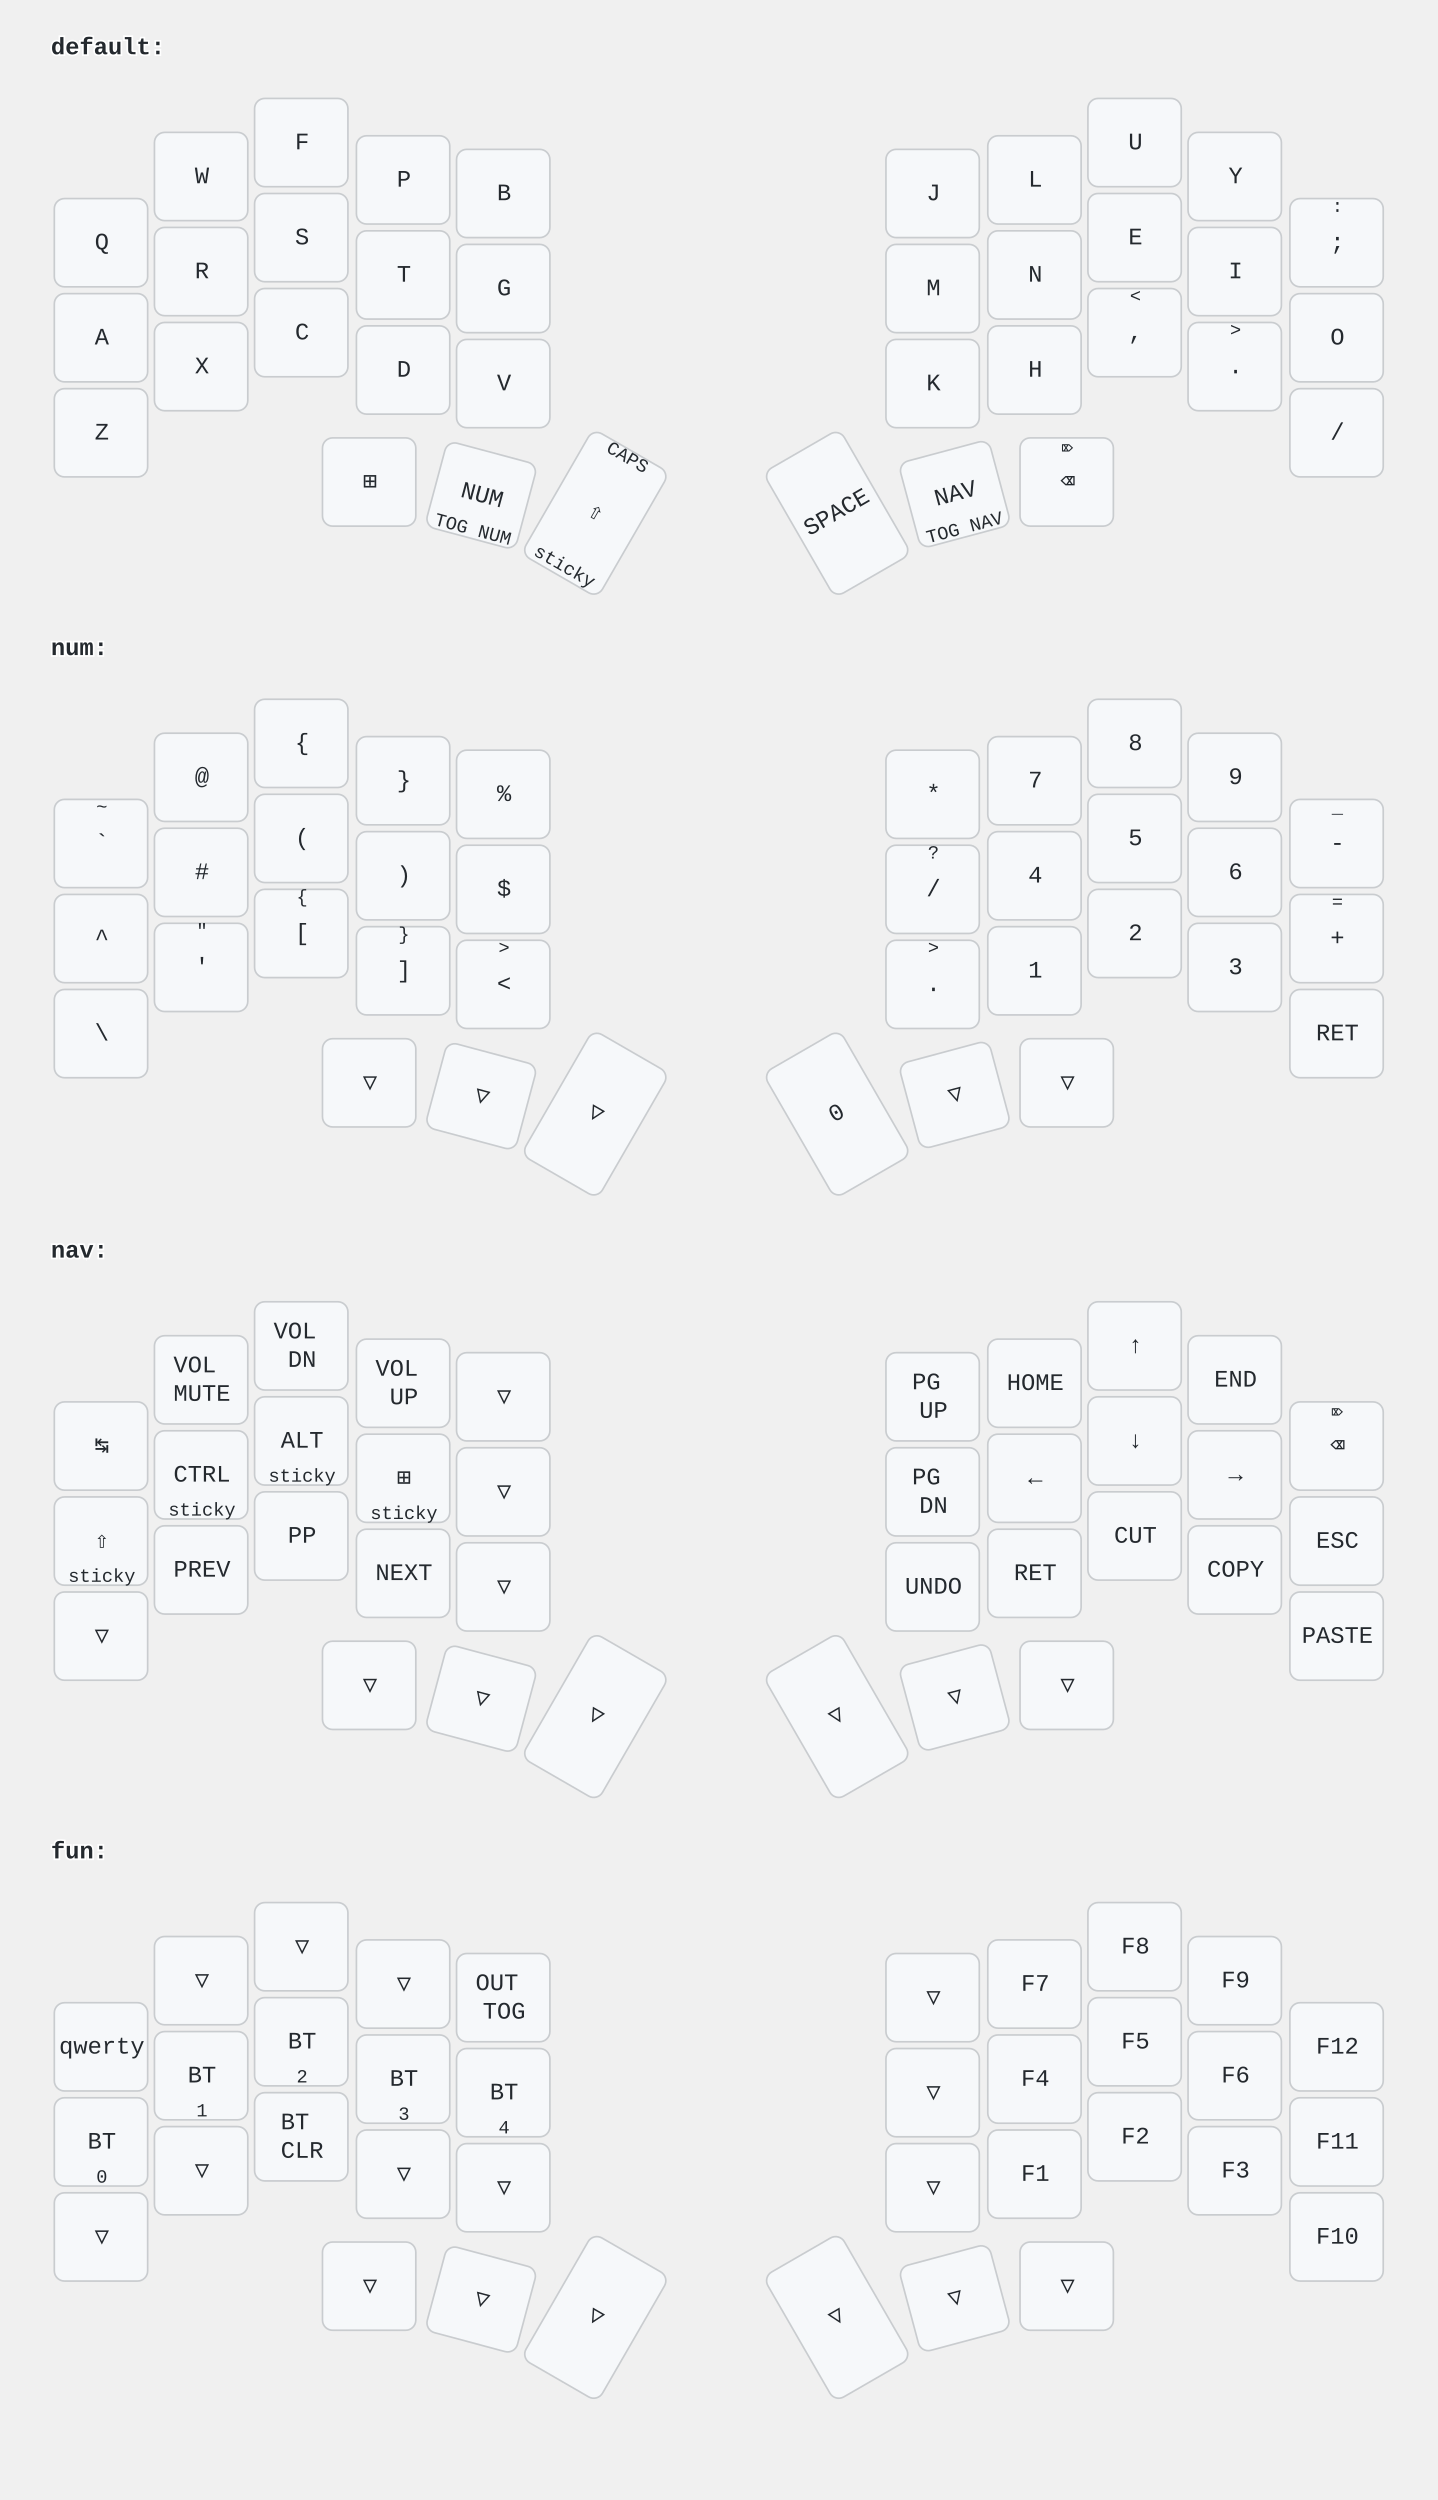
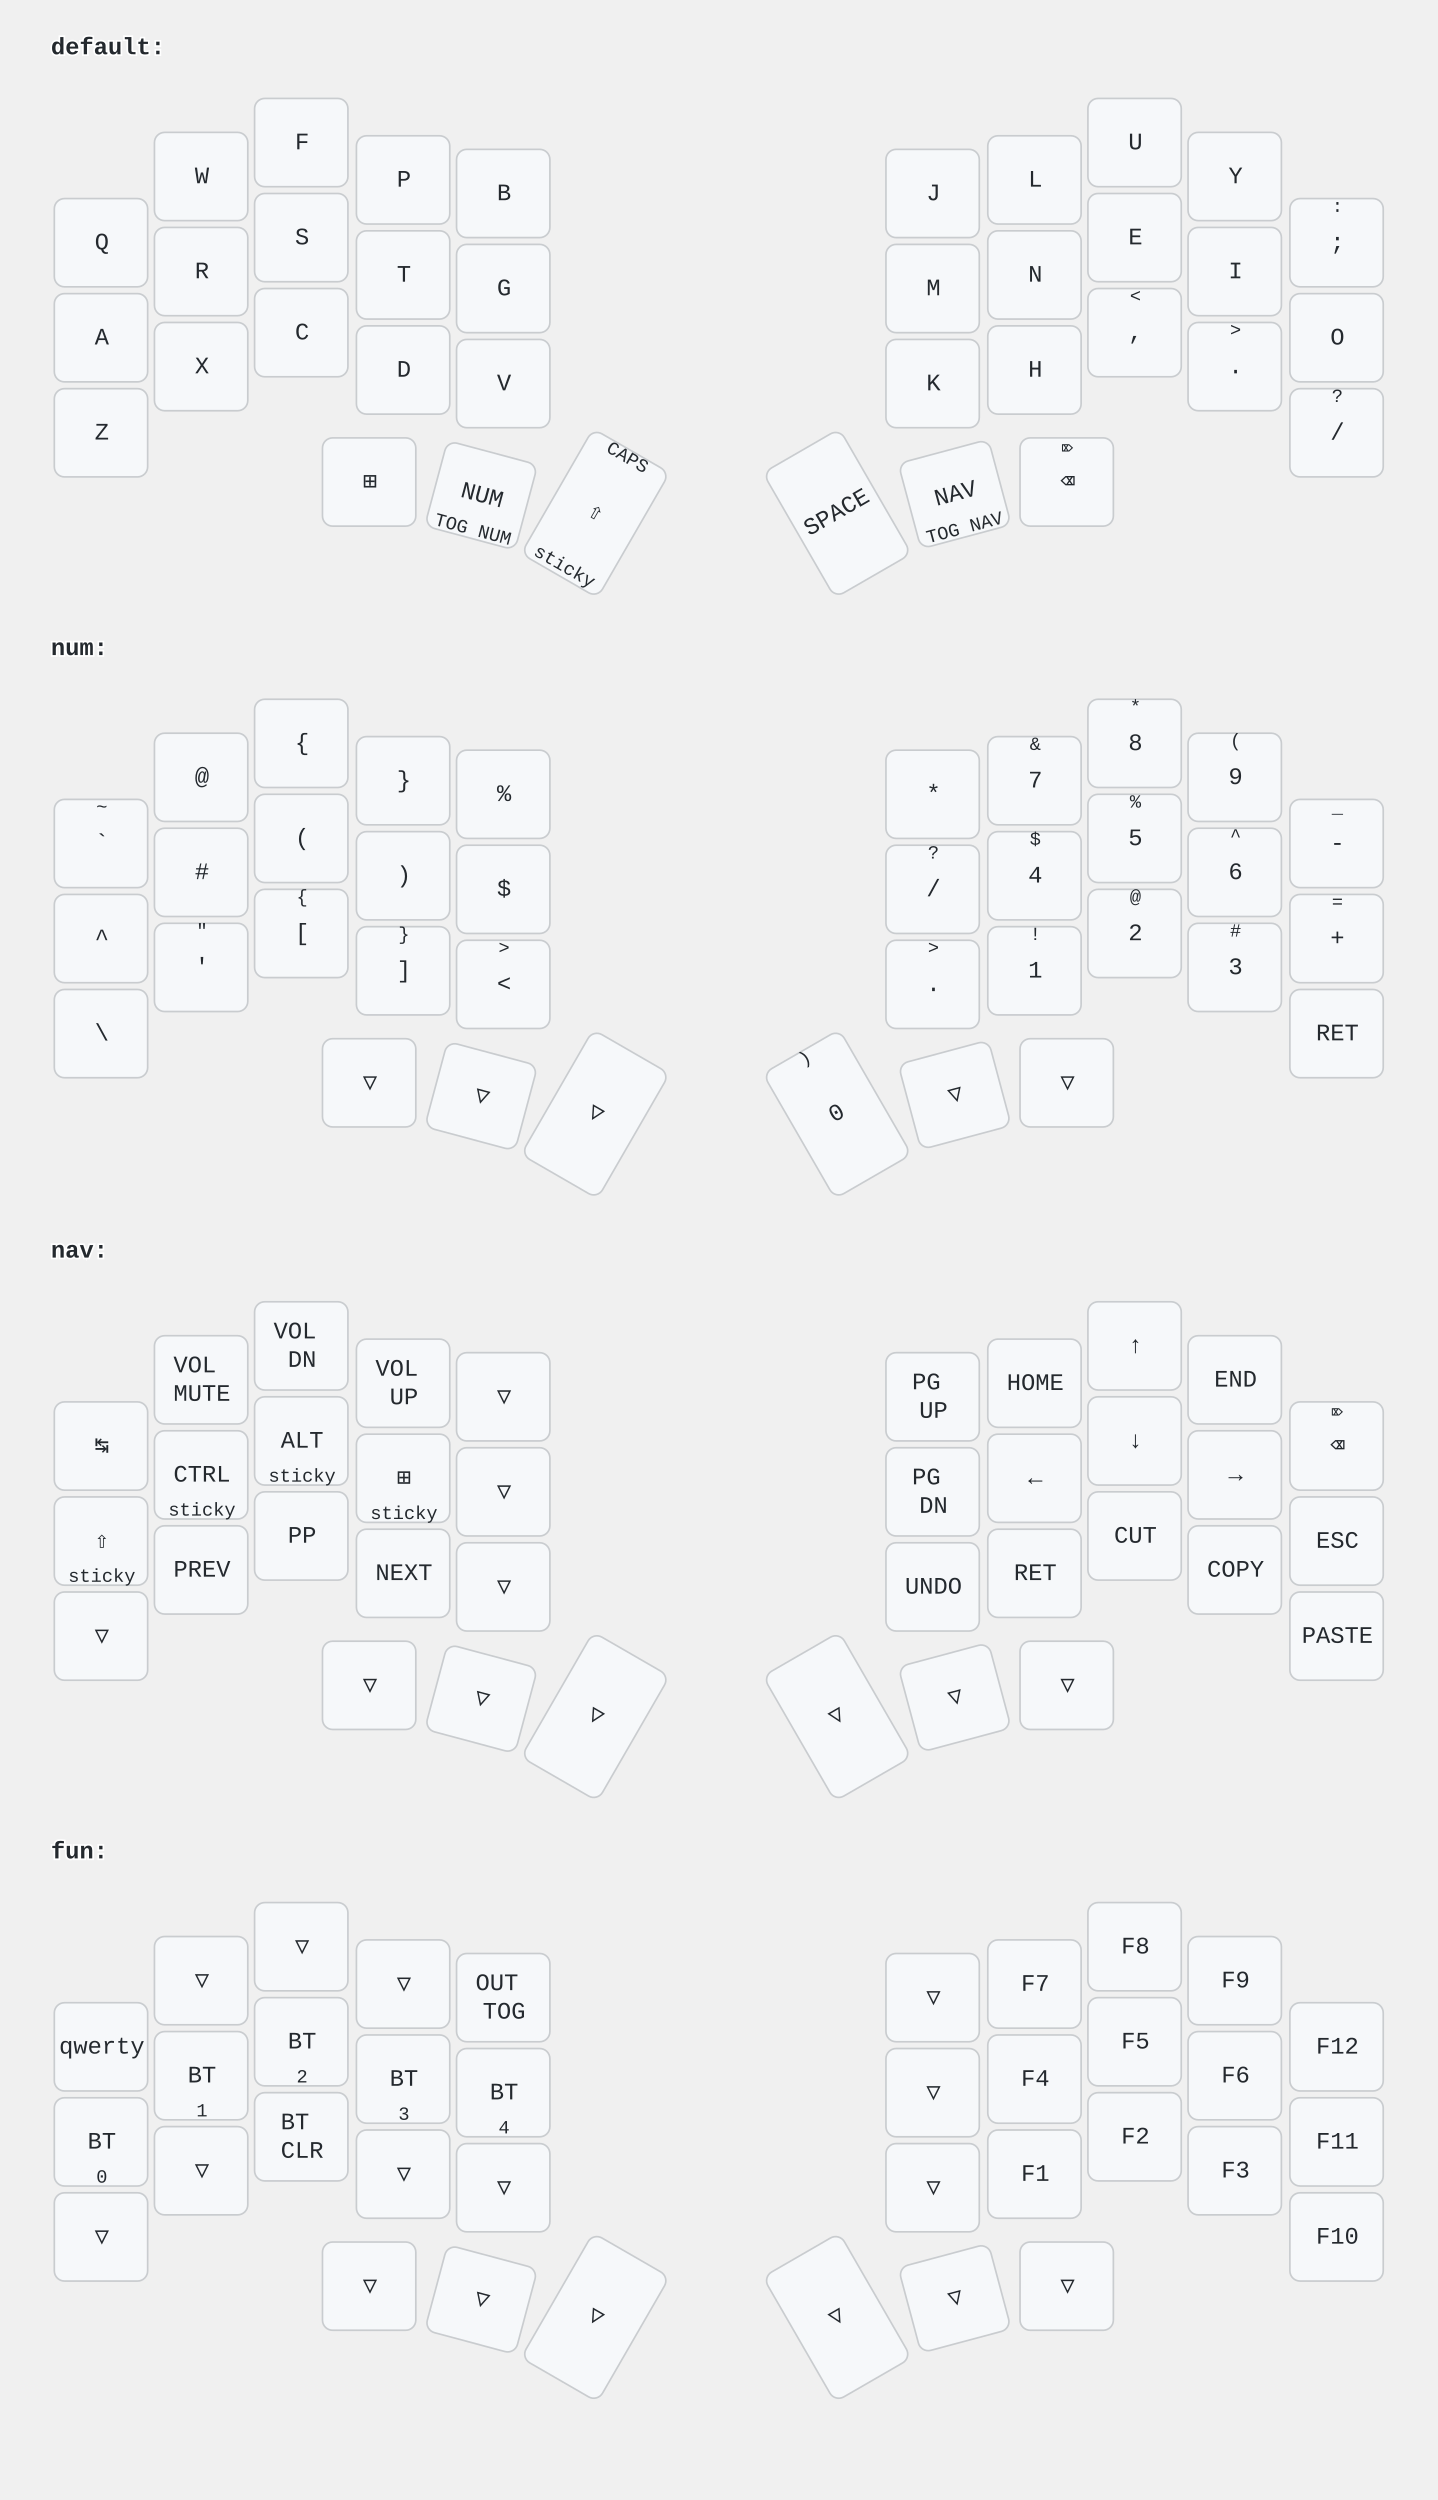
<svg xmlns="http://www.w3.org/2000/svg" width="847" height="1473" viewBox="0 0 847 1473" class="keymap">
  <style>/* font and background color specifications */
svg {
    font-family: SFMono-Regular,Consolas,Liberation Mono,Menlo,monospace;
    font-size: 14px;
    font-kerning: normal;
    text-rendering: optimizeLegibility;
    fill: #24292e;
}

/* default key styling */
rect {
    fill: #f6f8fa;
    stroke: #c9cccf;
    stroke-width: 1;
}

/* color accent for combo boxes */
rect.combo {
    fill: #cdf;
}

/* color accent for held keys */
rect.held, rect.combo.held {
    fill: #fdd;
}

/* color accent for ghost (optional) keys */
rect.ghost, rect.combo.ghost {
    fill: #ddd;
}

text {
    text-anchor: middle;
    dominant-baseline: middle;
}

/* styling for layer labels */
text.label {
    font-weight: bold;
    text-anchor: start;
    stroke: white;
    stroke-width: 2;
    paint-order: stroke;
}

/* styling for combo tap, and key hold/shifted label text */
text.combo, text.hold, text.shifted {
    font-size: 11px;
}

text.hold {
    text-anchor: middle;
    dominant-baseline: auto;
}

text.shifted {
    text-anchor: middle;
    dominant-baseline: hanging;
}

/* styling for hold/shifted label text in combo box */
text.combo.hold, text.combo.shifted {
    font-size: 8px;
}

/* styling for combo dendrons */
path {
    stroke-width: 1;
    stroke: gray;
    fill: none;
}
</style>
  <g transform="translate(30, 0)" class="layer-default">
    <text x="0" y="28" class="label">default:</text>
    <g transform="translate(0, 56)">
      <g transform="translate(30, 87)" class="key keypos-0">
        <rect rx="6" ry="6" x="-28" y="-26" width="55" height="52" class="key" />
        <text x="0" y="0" class="key tap">Q</text>
      </g>
      <g transform="translate(89, 48)" class="key keypos-1">
        <rect rx="6" ry="6" x="-28" y="-26" width="55" height="52" class="key" />
        <text x="0" y="0" class="key tap">W</text>
      </g>
      <g transform="translate(148, 28)" class="key keypos-2">
        <rect rx="6" ry="6" x="-28" y="-26" width="55" height="52" class="key" />
        <text x="0" y="0" class="key tap">F</text>
      </g>
      <g transform="translate(208, 50)" class="key keypos-3">
        <rect rx="6" ry="6" x="-28" y="-26" width="55" height="52" class="key" />
        <text x="0" y="0" class="key tap">P</text>
      </g>
      <g transform="translate(267, 58)" class="key keypos-4">
        <rect rx="6" ry="6" x="-28" y="-26" width="55" height="52" class="key" />
        <text x="0" y="0" class="key tap">B</text>
      </g>
      <g transform="translate(520, 58)" class="key keypos-5">
        <rect rx="6" ry="6" x="-28" y="-26" width="55" height="52" class="key" />
        <text x="0" y="0" class="key tap">J</text>
      </g>
      <g transform="translate(580, 50)" class="key keypos-6">
        <rect rx="6" ry="6" x="-28" y="-26" width="55" height="52" class="key" />
        <text x="0" y="0" class="key tap">L</text>
      </g>
      <g transform="translate(639, 28)" class="key keypos-7">
        <rect rx="6" ry="6" x="-28" y="-26" width="55" height="52" class="key" />
        <text x="0" y="0" class="key tap">U</text>
      </g>
      <g transform="translate(698, 48)" class="key keypos-8">
        <rect rx="6" ry="6" x="-28" y="-26" width="55" height="52" class="key" />
        <text x="0" y="0" class="key tap">Y</text>
      </g>
      <g transform="translate(758, 87)" class="key keypos-9">
        <rect rx="6" ry="6" x="-28" y="-26" width="55" height="52" class="key" />
        <text x="0" y="0" class="key tap">;</text>
        <text x="0" y="-24" class="key shifted">:</text>
      </g>
      <g transform="translate(30, 143)" class="key keypos-10">
        <rect rx="6" ry="6" x="-28" y="-26" width="55" height="52" class="key" />
        <text x="0" y="0" class="key tap">A</text>
      </g>
      <g transform="translate(89, 104)" class="key keypos-11">
        <rect rx="6" ry="6" x="-28" y="-26" width="55" height="52" class="key" />
        <text x="0" y="0" class="key tap">R</text>
      </g>
      <g transform="translate(148, 84)" class="key keypos-12">
        <rect rx="6" ry="6" x="-28" y="-26" width="55" height="52" class="key" />
        <text x="0" y="0" class="key tap">S</text>
      </g>
      <g transform="translate(208, 106)" class="key keypos-13">
        <rect rx="6" ry="6" x="-28" y="-26" width="55" height="52" class="key" />
        <text x="0" y="0" class="key tap">T</text>
      </g>
      <g transform="translate(267, 114)" class="key keypos-14">
        <rect rx="6" ry="6" x="-28" y="-26" width="55" height="52" class="key" />
        <text x="0" y="0" class="key tap">G</text>
      </g>
      <g transform="translate(520, 114)" class="key keypos-15">
        <rect rx="6" ry="6" x="-28" y="-26" width="55" height="52" class="key" />
        <text x="0" y="0" class="key tap">M</text>
      </g>
      <g transform="translate(580, 106)" class="key keypos-16">
        <rect rx="6" ry="6" x="-28" y="-26" width="55" height="52" class="key" />
        <text x="0" y="0" class="key tap">N</text>
      </g>
      <g transform="translate(639, 84)" class="key keypos-17">
        <rect rx="6" ry="6" x="-28" y="-26" width="55" height="52" class="key" />
        <text x="0" y="0" class="key tap">E</text>
      </g>
      <g transform="translate(698, 104)" class="key keypos-18">
        <rect rx="6" ry="6" x="-28" y="-26" width="55" height="52" class="key" />
        <text x="0" y="0" class="key tap">I</text>
      </g>
      <g transform="translate(758, 143)" class="key keypos-19">
        <rect rx="6" ry="6" x="-28" y="-26" width="55" height="52" class="key" />
        <text x="0" y="0" class="key tap">O</text>
      </g>
      <g transform="translate(30, 199)" class="key keypos-20">
        <rect rx="6" ry="6" x="-28" y="-26" width="55" height="52" class="key" />
        <text x="0" y="0" class="key tap">Z</text>
      </g>
      <g transform="translate(89, 160)" class="key keypos-21">
        <rect rx="6" ry="6" x="-28" y="-26" width="55" height="52" class="key" />
        <text x="0" y="0" class="key tap">X</text>
      </g>
      <g transform="translate(148, 140)" class="key keypos-22">
        <rect rx="6" ry="6" x="-28" y="-26" width="55" height="52" class="key" />
        <text x="0" y="0" class="key tap">C</text>
      </g>
      <g transform="translate(208, 162)" class="key keypos-23">
        <rect rx="6" ry="6" x="-28" y="-26" width="55" height="52" class="key" />
        <text x="0" y="0" class="key tap">D</text>
      </g>
      <g transform="translate(267, 170)" class="key keypos-24">
        <rect rx="6" ry="6" x="-28" y="-26" width="55" height="52" class="key" />
        <text x="0" y="0" class="key tap">V</text>
      </g>
      <g transform="translate(520, 170)" class="key keypos-25">
        <rect rx="6" ry="6" x="-28" y="-26" width="55" height="52" class="key" />
        <text x="0" y="0" class="key tap">K</text>
      </g>
      <g transform="translate(580, 162)" class="key keypos-26">
        <rect rx="6" ry="6" x="-28" y="-26" width="55" height="52" class="key" />
        <text x="0" y="0" class="key tap">H</text>
      </g>
      <g transform="translate(639, 140)" class="key keypos-27">
        <rect rx="6" ry="6" x="-28" y="-26" width="55" height="52" class="key" />
        <text x="0" y="0" class="key tap">,</text>
        <text x="0" y="-24" class="key shifted">&lt;</text>
      </g>
      <g transform="translate(698, 160)" class="key keypos-28">
        <rect rx="6" ry="6" x="-28" y="-26" width="55" height="52" class="key" />
        <text x="0" y="0" class="key tap">.</text>
        <text x="0" y="-24" class="key shifted">&gt;</text>
      </g>
      <g transform="translate(758, 199)" class="key keypos-29">
        <rect rx="6" ry="6" x="-28" y="-26" width="55" height="52" class="key" />
        <text x="0" y="0" class="key tap">/</text>
+         <text x="0" y="-24" class="key shifted">?</text>
      </g>
      <g transform="translate(188, 228)" class="key keypos-30">
        <rect rx="6" ry="6" x="-28" y="-26" width="55" height="52" class="key" />
        <text x="0" y="0" class="key tap">⊞</text>
      </g>
      <g transform="translate(254, 236) rotate(15.0)" class="key keypos-31">
        <rect rx="6" ry="6" x="-28" y="-26" width="55" height="52" class="key" />
        <text x="0" y="0" class="key tap">NUM</text>
        <text x="0" y="24" class="key hold">TOG NUM</text>
      </g>
      <g transform="translate(321, 246) rotate(30.0)" class="key keypos-32">
        <rect rx="6" ry="6" x="-26" y="-42" width="52" height="85" class="key" />
        <text x="0" y="0" class="key tap">⇧</text>
        <text x="0" y="40" class="key hold">sticky</text>
        <text x="0" y="-40" class="key shifted">CAPS</text>
      </g>
      <g transform="translate(463, 246) rotate(-30.0)" class="key keypos-33">
        <rect rx="6" ry="6" x="-26" y="-42" width="52" height="85" class="key" />
        <text x="0" y="0" class="key tap">SPACE</text>
      </g>
      <g transform="translate(533, 235) rotate(-15.0)" class="key keypos-34">
        <rect rx="6" ry="6" x="-28" y="-26" width="55" height="52" class="key" />
        <text x="0" y="0" class="key tap">NAV</text>
        <text x="0" y="24" class="key hold">TOG NAV</text>
      </g>
      <g transform="translate(599, 228)" class="key keypos-35">
        <rect rx="6" ry="6" x="-28" y="-26" width="55" height="52" class="key" />
        <text x="0" y="0" class="key tap">⌫</text>
        <text x="0" y="-24" class="key shifted">⌦</text>
      </g>
    </g>
  </g>
  <g transform="translate(30, 354)" class="layer-num">
    <text x="0" y="28" class="label">num:</text>
    <g transform="translate(0, 56)">
      <g transform="translate(30, 87)" class="key keypos-0">
        <rect rx="6" ry="6" x="-28" y="-26" width="55" height="52" class="key" />
        <text x="0" y="0" class="key tap">`</text>
        <text x="0" y="-24" class="key shifted">~</text>
      </g>
      <g transform="translate(89, 48)" class="key keypos-1">
        <rect rx="6" ry="6" x="-28" y="-26" width="55" height="52" class="key" />
        <text x="0" y="0" class="key tap">@</text>
      </g>
      <g transform="translate(148, 28)" class="key keypos-2">
        <rect rx="6" ry="6" x="-28" y="-26" width="55" height="52" class="key" />
        <text x="0" y="0" class="key tap">{</text>
      </g>
      <g transform="translate(208, 50)" class="key keypos-3">
        <rect rx="6" ry="6" x="-28" y="-26" width="55" height="52" class="key" />
        <text x="0" y="0" class="key tap">}</text>
      </g>
      <g transform="translate(267, 58)" class="key keypos-4">
        <rect rx="6" ry="6" x="-28" y="-26" width="55" height="52" class="key" />
        <text x="0" y="0" class="key tap">%</text>
      </g>
      <g transform="translate(520, 58)" class="key keypos-5">
        <rect rx="6" ry="6" x="-28" y="-26" width="55" height="52" class="key" />
        <text x="0" y="0" class="key tap">*</text>
      </g>
      <g transform="translate(580, 50)" class="key keypos-6">
        <rect rx="6" ry="6" x="-28" y="-26" width="55" height="52" class="key" />
        <text x="0" y="0" class="key tap">7</text>
+         <text x="0" y="-24" class="key shifted">&amp;</text>
      </g>
      <g transform="translate(639, 28)" class="key keypos-7">
        <rect rx="6" ry="6" x="-28" y="-26" width="55" height="52" class="key" />
        <text x="0" y="0" class="key tap">8</text>
+         <text x="0" y="-24" class="key shifted">*</text>
      </g>
      <g transform="translate(698, 48)" class="key keypos-8">
        <rect rx="6" ry="6" x="-28" y="-26" width="55" height="52" class="key" />
        <text x="0" y="0" class="key tap">9</text>
+         <text x="0" y="-24" class="key shifted">(</text>
      </g>
      <g transform="translate(758, 87)" class="key keypos-9">
        <rect rx="6" ry="6" x="-28" y="-26" width="55" height="52" class="key" />
        <text x="0" y="0" class="key tap">-</text>
        <text x="0" y="-24" class="key shifted">_</text>
      </g>
      <g transform="translate(30, 143)" class="key keypos-10">
        <rect rx="6" ry="6" x="-28" y="-26" width="55" height="52" class="key" />
        <text x="0" y="0" class="key tap">^</text>
      </g>
      <g transform="translate(89, 104)" class="key keypos-11">
        <rect rx="6" ry="6" x="-28" y="-26" width="55" height="52" class="key" />
        <text x="0" y="0" class="key tap">#</text>
      </g>
      <g transform="translate(148, 84)" class="key keypos-12">
        <rect rx="6" ry="6" x="-28" y="-26" width="55" height="52" class="key" />
        <text x="0" y="0" class="key tap">(</text>
      </g>
      <g transform="translate(208, 106)" class="key keypos-13">
        <rect rx="6" ry="6" x="-28" y="-26" width="55" height="52" class="key" />
        <text x="0" y="0" class="key tap">)</text>
      </g>
      <g transform="translate(267, 114)" class="key keypos-14">
        <rect rx="6" ry="6" x="-28" y="-26" width="55" height="52" class="key" />
        <text x="0" y="0" class="key tap">$</text>
      </g>
      <g transform="translate(520, 114)" class="key keypos-15">
        <rect rx="6" ry="6" x="-28" y="-26" width="55" height="52" class="key" />
        <text x="0" y="0" class="key tap">/</text>
        <text x="0" y="-24" class="key shifted">?</text>
      </g>
      <g transform="translate(580, 106)" class="key keypos-16">
        <rect rx="6" ry="6" x="-28" y="-26" width="55" height="52" class="key" />
        <text x="0" y="0" class="key tap">4</text>
+         <text x="0" y="-24" class="key shifted">$</text>
      </g>
      <g transform="translate(639, 84)" class="key keypos-17">
        <rect rx="6" ry="6" x="-28" y="-26" width="55" height="52" class="key" />
        <text x="0" y="0" class="key tap">5</text>
+         <text x="0" y="-24" class="key shifted">%</text>
      </g>
      <g transform="translate(698, 104)" class="key keypos-18">
        <rect rx="6" ry="6" x="-28" y="-26" width="55" height="52" class="key" />
        <text x="0" y="0" class="key tap">6</text>
+         <text x="0" y="-24" class="key shifted">^</text>
      </g>
      <g transform="translate(758, 143)" class="key keypos-19">
        <rect rx="6" ry="6" x="-28" y="-26" width="55" height="52" class="key" />
        <text x="0" y="0" class="key tap">+</text>
        <text x="0" y="-24" class="key shifted">=</text>
      </g>
      <g transform="translate(30, 199)" class="key keypos-20">
        <rect rx="6" ry="6" x="-28" y="-26" width="55" height="52" class="key" />
        <text x="0" y="0" class="key tap">\</text>
      </g>
      <g transform="translate(89, 160)" class="key keypos-21">
        <rect rx="6" ry="6" x="-28" y="-26" width="55" height="52" class="key" />
        <text x="0" y="0" class="key tap">'</text>
        <text x="0" y="-24" class="key shifted">"</text>
      </g>
      <g transform="translate(148, 140)" class="key keypos-22">
        <rect rx="6" ry="6" x="-28" y="-26" width="55" height="52" class="key" />
        <text x="0" y="0" class="key tap">[</text>
        <text x="0" y="-24" class="key shifted">{</text>
      </g>
      <g transform="translate(208, 162)" class="key keypos-23">
        <rect rx="6" ry="6" x="-28" y="-26" width="55" height="52" class="key" />
        <text x="0" y="0" class="key tap">]</text>
        <text x="0" y="-24" class="key shifted">}</text>
      </g>
      <g transform="translate(267, 170)" class="key keypos-24">
        <rect rx="6" ry="6" x="-28" y="-26" width="55" height="52" class="key" />
        <text x="0" y="0" class="key tap">&lt;</text>
        <text x="0" y="-24" class="key shifted">&gt;</text>
      </g>
      <g transform="translate(520, 170)" class="key keypos-25">
        <rect rx="6" ry="6" x="-28" y="-26" width="55" height="52" class="key" />
        <text x="0" y="0" class="key tap">.</text>
        <text x="0" y="-24" class="key shifted">&gt;</text>
      </g>
      <g transform="translate(580, 162)" class="key keypos-26">
        <rect rx="6" ry="6" x="-28" y="-26" width="55" height="52" class="key" />
        <text x="0" y="0" class="key tap">1</text>
+         <text x="0" y="-24" class="key shifted">!</text>
      </g>
      <g transform="translate(639, 140)" class="key keypos-27">
        <rect rx="6" ry="6" x="-28" y="-26" width="55" height="52" class="key" />
        <text x="0" y="0" class="key tap">2</text>
+         <text x="0" y="-24" class="key shifted">@</text>
      </g>
      <g transform="translate(698, 160)" class="key keypos-28">
        <rect rx="6" ry="6" x="-28" y="-26" width="55" height="52" class="key" />
        <text x="0" y="0" class="key tap">3</text>
+         <text x="0" y="-24" class="key shifted">#</text>
      </g>
      <g transform="translate(758, 199)" class="key keypos-29">
        <rect rx="6" ry="6" x="-28" y="-26" width="55" height="52" class="key" />
        <text x="0" y="0" class="key tap">RET</text>
      </g>
      <g transform="translate(188, 228)" class="key trans keypos-30">
        <rect rx="6" ry="6" x="-28" y="-26" width="55" height="52" class="key trans" />
        <text x="0" y="0" class="key trans tap">▽</text>
      </g>
      <g transform="translate(254, 236) rotate(15.0)" class="key trans keypos-31">
        <rect rx="6" ry="6" x="-28" y="-26" width="55" height="52" class="key trans" />
        <text x="0" y="0" class="key trans tap">▽</text>
      </g>
      <g transform="translate(321, 246) rotate(30.0)" class="key trans keypos-32">
        <rect rx="6" ry="6" x="-26" y="-42" width="52" height="85" class="key trans" />
        <text x="0" y="0" class="key trans tap">▽</text>
      </g>
      <g transform="translate(463, 246) rotate(-30.0)" class="key keypos-33">
        <rect rx="6" ry="6" x="-26" y="-42" width="52" height="85" class="key" />
        <text x="0" y="0" class="key tap">0</text>
+         <text x="0" y="-40" class="key shifted">)</text>
      </g>
      <g transform="translate(533, 235) rotate(-15.0)" class="key trans keypos-34">
        <rect rx="6" ry="6" x="-28" y="-26" width="55" height="52" class="key trans" />
        <text x="0" y="0" class="key trans tap">▽</text>
      </g>
      <g transform="translate(599, 228)" class="key trans keypos-35">
        <rect rx="6" ry="6" x="-28" y="-26" width="55" height="52" class="key trans" />
        <text x="0" y="0" class="key trans tap">▽</text>
      </g>
    </g>
  </g>
  <g transform="translate(30, 709)" class="layer-nav">
    <text x="0" y="28" class="label">nav:</text>
    <g transform="translate(0, 56)">
      <g transform="translate(30, 87)" class="key keypos-0">
        <rect rx="6" ry="6" x="-28" y="-26" width="55" height="52" class="key" />
        <text x="0" y="0" class="key tap">↹</text>
      </g>
      <g transform="translate(89, 48)" class="key keypos-1">
        <rect rx="6" ry="6" x="-28" y="-26" width="55" height="52" class="key" />
        <text x="0" y="0" class="key tap">
          <tspan x="0" dy="-0.6em">VOL</tspan>
          <tspan x="0" dy="1.2em">MUTE</tspan>
        </text>
      </g>
      <g transform="translate(148, 28)" class="key keypos-2">
        <rect rx="6" ry="6" x="-28" y="-26" width="55" height="52" class="key" />
        <text x="0" y="0" class="key tap">
          <tspan x="0" dy="-0.6em">VOL</tspan>
          <tspan x="0" dy="1.2em">DN</tspan>
        </text>
      </g>
      <g transform="translate(208, 50)" class="key keypos-3">
        <rect rx="6" ry="6" x="-28" y="-26" width="55" height="52" class="key" />
        <text x="0" y="0" class="key tap">
          <tspan x="0" dy="-0.6em">VOL</tspan>
          <tspan x="0" dy="1.2em">UP</tspan>
        </text>
      </g>
      <g transform="translate(267, 58)" class="key trans keypos-4">
        <rect rx="6" ry="6" x="-28" y="-26" width="55" height="52" class="key trans" />
        <text x="0" y="0" class="key trans tap">▽</text>
      </g>
      <g transform="translate(520, 58)" class="key keypos-5">
        <rect rx="6" ry="6" x="-28" y="-26" width="55" height="52" class="key" />
        <text x="0" y="0" class="key tap">
          <tspan x="0" dy="-0.6em">PG</tspan>
          <tspan x="0" dy="1.2em">UP</tspan>
        </text>
      </g>
      <g transform="translate(580, 50)" class="key keypos-6">
        <rect rx="6" ry="6" x="-28" y="-26" width="55" height="52" class="key" />
        <text x="0" y="0" class="key tap">HOME</text>
      </g>
      <g transform="translate(639, 28)" class="key keypos-7">
        <rect rx="6" ry="6" x="-28" y="-26" width="55" height="52" class="key" />
        <text x="0" y="0" class="key tap">↑</text>
      </g>
      <g transform="translate(698, 48)" class="key keypos-8">
        <rect rx="6" ry="6" x="-28" y="-26" width="55" height="52" class="key" />
        <text x="0" y="0" class="key tap">END</text>
      </g>
      <g transform="translate(758, 87)" class="key keypos-9">
        <rect rx="6" ry="6" x="-28" y="-26" width="55" height="52" class="key" />
        <text x="0" y="0" class="key tap">⌫</text>
        <text x="0" y="-24" class="key shifted">⌦</text>
      </g>
      <g transform="translate(30, 143)" class="key keypos-10">
        <rect rx="6" ry="6" x="-28" y="-26" width="55" height="52" class="key" />
        <text x="0" y="0" class="key tap">⇧</text>
        <text x="0" y="24" class="key hold">sticky</text>
      </g>
      <g transform="translate(89, 104)" class="key keypos-11">
        <rect rx="6" ry="6" x="-28" y="-26" width="55" height="52" class="key" />
        <text x="0" y="0" class="key tap">CTRL</text>
        <text x="0" y="24" class="key hold">sticky</text>
      </g>
      <g transform="translate(148, 84)" class="key keypos-12">
        <rect rx="6" ry="6" x="-28" y="-26" width="55" height="52" class="key" />
        <text x="0" y="0" class="key tap">ALT</text>
        <text x="0" y="24" class="key hold">sticky</text>
      </g>
      <g transform="translate(208, 106)" class="key keypos-13">
        <rect rx="6" ry="6" x="-28" y="-26" width="55" height="52" class="key" />
        <text x="0" y="0" class="key tap">⊞</text>
        <text x="0" y="24" class="key hold">sticky</text>
      </g>
      <g transform="translate(267, 114)" class="key trans keypos-14">
        <rect rx="6" ry="6" x="-28" y="-26" width="55" height="52" class="key trans" />
        <text x="0" y="0" class="key trans tap">▽</text>
      </g>
      <g transform="translate(520, 114)" class="key keypos-15">
        <rect rx="6" ry="6" x="-28" y="-26" width="55" height="52" class="key" />
        <text x="0" y="0" class="key tap">
          <tspan x="0" dy="-0.6em">PG</tspan>
          <tspan x="0" dy="1.2em">DN</tspan>
        </text>
      </g>
      <g transform="translate(580, 106)" class="key keypos-16">
        <rect rx="6" ry="6" x="-28" y="-26" width="55" height="52" class="key" />
        <text x="0" y="0" class="key tap">←</text>
      </g>
      <g transform="translate(639, 84)" class="key keypos-17">
        <rect rx="6" ry="6" x="-28" y="-26" width="55" height="52" class="key" />
        <text x="0" y="0" class="key tap">↓</text>
      </g>
      <g transform="translate(698, 104)" class="key keypos-18">
        <rect rx="6" ry="6" x="-28" y="-26" width="55" height="52" class="key" />
        <text x="0" y="0" class="key tap">→</text>
      </g>
      <g transform="translate(758, 143)" class="key keypos-19">
        <rect rx="6" ry="6" x="-28" y="-26" width="55" height="52" class="key" />
        <text x="0" y="0" class="key tap">ESC</text>
      </g>
      <g transform="translate(30, 199)" class="key trans keypos-20">
        <rect rx="6" ry="6" x="-28" y="-26" width="55" height="52" class="key trans" />
        <text x="0" y="0" class="key trans tap">▽</text>
      </g>
      <g transform="translate(89, 160)" class="key keypos-21">
        <rect rx="6" ry="6" x="-28" y="-26" width="55" height="52" class="key" />
        <text x="0" y="0" class="key tap">PREV</text>
      </g>
      <g transform="translate(148, 140)" class="key keypos-22">
        <rect rx="6" ry="6" x="-28" y="-26" width="55" height="52" class="key" />
        <text x="0" y="0" class="key tap">PP</text>
      </g>
      <g transform="translate(208, 162)" class="key keypos-23">
        <rect rx="6" ry="6" x="-28" y="-26" width="55" height="52" class="key" />
        <text x="0" y="0" class="key tap">NEXT</text>
      </g>
      <g transform="translate(267, 170)" class="key trans keypos-24">
        <rect rx="6" ry="6" x="-28" y="-26" width="55" height="52" class="key trans" />
        <text x="0" y="0" class="key trans tap">▽</text>
      </g>
      <g transform="translate(520, 170)" class="key keypos-25">
        <rect rx="6" ry="6" x="-28" y="-26" width="55" height="52" class="key" />
        <text x="0" y="0" class="key tap">UNDO</text>
      </g>
      <g transform="translate(580, 162)" class="key keypos-26">
        <rect rx="6" ry="6" x="-28" y="-26" width="55" height="52" class="key" />
        <text x="0" y="0" class="key tap">RET</text>
      </g>
      <g transform="translate(639, 140)" class="key keypos-27">
        <rect rx="6" ry="6" x="-28" y="-26" width="55" height="52" class="key" />
        <text x="0" y="0" class="key tap">CUT</text>
      </g>
      <g transform="translate(698, 160)" class="key keypos-28">
        <rect rx="6" ry="6" x="-28" y="-26" width="55" height="52" class="key" />
        <text x="0" y="0" class="key tap">COPY</text>
      </g>
      <g transform="translate(758, 199)" class="key keypos-29">
        <rect rx="6" ry="6" x="-28" y="-26" width="55" height="52" class="key" />
        <text x="0" y="0" class="key tap">PASTE</text>
      </g>
      <g transform="translate(188, 228)" class="key trans keypos-30">
        <rect rx="6" ry="6" x="-28" y="-26" width="55" height="52" class="key trans" />
        <text x="0" y="0" class="key trans tap">▽</text>
      </g>
      <g transform="translate(254, 236) rotate(15.0)" class="key trans keypos-31">
        <rect rx="6" ry="6" x="-28" y="-26" width="55" height="52" class="key trans" />
        <text x="0" y="0" class="key trans tap">▽</text>
      </g>
      <g transform="translate(321, 246) rotate(30.0)" class="key trans keypos-32">
        <rect rx="6" ry="6" x="-26" y="-42" width="52" height="85" class="key trans" />
        <text x="0" y="0" class="key trans tap">▽</text>
      </g>
      <g transform="translate(463, 246) rotate(-30.0)" class="key trans keypos-33">
        <rect rx="6" ry="6" x="-26" y="-42" width="52" height="85" class="key trans" />
        <text x="0" y="0" class="key trans tap">▽</text>
      </g>
      <g transform="translate(533, 235) rotate(-15.0)" class="key trans keypos-34">
        <rect rx="6" ry="6" x="-28" y="-26" width="55" height="52" class="key trans" />
        <text x="0" y="0" class="key trans tap">▽</text>
      </g>
      <g transform="translate(599, 228)" class="key trans keypos-35">
        <rect rx="6" ry="6" x="-28" y="-26" width="55" height="52" class="key trans" />
        <text x="0" y="0" class="key trans tap">▽</text>
      </g>
    </g>
  </g>
  <g transform="translate(30, 1063)" class="layer-fun">
    <text x="0" y="28" class="label">fun:</text>
    <g transform="translate(0, 56)">
      <g transform="translate(30, 87)" class="key keypos-0">
        <rect rx="6" ry="6" x="-28" y="-26" width="55" height="52" class="key" />
        <text x="0" y="0" class="key tap">qwerty</text>
      </g>
      <g transform="translate(89, 48)" class="key trans keypos-1">
        <rect rx="6" ry="6" x="-28" y="-26" width="55" height="52" class="key trans" />
        <text x="0" y="0" class="key trans tap">▽</text>
      </g>
      <g transform="translate(148, 28)" class="key trans keypos-2">
        <rect rx="6" ry="6" x="-28" y="-26" width="55" height="52" class="key trans" />
        <text x="0" y="0" class="key trans tap">▽</text>
      </g>
      <g transform="translate(208, 50)" class="key trans keypos-3">
        <rect rx="6" ry="6" x="-28" y="-26" width="55" height="52" class="key trans" />
        <text x="0" y="0" class="key trans tap">▽</text>
      </g>
      <g transform="translate(267, 58)" class="key keypos-4">
        <rect rx="6" ry="6" x="-28" y="-26" width="55" height="52" class="key" />
        <text x="0" y="0" class="key tap">
          <tspan x="0" dy="-0.6em">OUT</tspan>
          <tspan x="0" dy="1.2em">TOG</tspan>
        </text>
      </g>
      <g transform="translate(520, 58)" class="key trans keypos-5">
        <rect rx="6" ry="6" x="-28" y="-26" width="55" height="52" class="key trans" />
        <text x="0" y="0" class="key trans tap">▽</text>
      </g>
      <g transform="translate(580, 50)" class="key keypos-6">
        <rect rx="6" ry="6" x="-28" y="-26" width="55" height="52" class="key" />
        <text x="0" y="0" class="key tap">F7</text>
      </g>
      <g transform="translate(639, 28)" class="key keypos-7">
        <rect rx="6" ry="6" x="-28" y="-26" width="55" height="52" class="key" />
        <text x="0" y="0" class="key tap">F8</text>
      </g>
      <g transform="translate(698, 48)" class="key keypos-8">
        <rect rx="6" ry="6" x="-28" y="-26" width="55" height="52" class="key" />
        <text x="0" y="0" class="key tap">F9</text>
      </g>
      <g transform="translate(758, 87)" class="key keypos-9">
        <rect rx="6" ry="6" x="-28" y="-26" width="55" height="52" class="key" />
        <text x="0" y="0" class="key tap">F12</text>
      </g>
      <g transform="translate(30, 143)" class="key keypos-10">
        <rect rx="6" ry="6" x="-28" y="-26" width="55" height="52" class="key" />
        <text x="0" y="0" class="key tap">BT</text>
        <text x="0" y="24" class="key hold">0</text>
      </g>
      <g transform="translate(89, 104)" class="key keypos-11">
        <rect rx="6" ry="6" x="-28" y="-26" width="55" height="52" class="key" />
        <text x="0" y="0" class="key tap">BT</text>
        <text x="0" y="24" class="key hold">1</text>
      </g>
      <g transform="translate(148, 84)" class="key keypos-12">
        <rect rx="6" ry="6" x="-28" y="-26" width="55" height="52" class="key" />
        <text x="0" y="0" class="key tap">BT</text>
        <text x="0" y="24" class="key hold">2</text>
      </g>
      <g transform="translate(208, 106)" class="key keypos-13">
        <rect rx="6" ry="6" x="-28" y="-26" width="55" height="52" class="key" />
        <text x="0" y="0" class="key tap">BT</text>
        <text x="0" y="24" class="key hold">3</text>
      </g>
      <g transform="translate(267, 114)" class="key keypos-14">
        <rect rx="6" ry="6" x="-28" y="-26" width="55" height="52" class="key" />
        <text x="0" y="0" class="key tap">BT</text>
        <text x="0" y="24" class="key hold">4</text>
      </g>
      <g transform="translate(520, 114)" class="key trans keypos-15">
        <rect rx="6" ry="6" x="-28" y="-26" width="55" height="52" class="key trans" />
        <text x="0" y="0" class="key trans tap">▽</text>
      </g>
      <g transform="translate(580, 106)" class="key keypos-16">
        <rect rx="6" ry="6" x="-28" y="-26" width="55" height="52" class="key" />
        <text x="0" y="0" class="key tap">F4</text>
      </g>
      <g transform="translate(639, 84)" class="key keypos-17">
        <rect rx="6" ry="6" x="-28" y="-26" width="55" height="52" class="key" />
        <text x="0" y="0" class="key tap">F5</text>
      </g>
      <g transform="translate(698, 104)" class="key keypos-18">
        <rect rx="6" ry="6" x="-28" y="-26" width="55" height="52" class="key" />
        <text x="0" y="0" class="key tap">F6</text>
      </g>
      <g transform="translate(758, 143)" class="key keypos-19">
        <rect rx="6" ry="6" x="-28" y="-26" width="55" height="52" class="key" />
        <text x="0" y="0" class="key tap">F11</text>
      </g>
      <g transform="translate(30, 199)" class="key trans keypos-20">
        <rect rx="6" ry="6" x="-28" y="-26" width="55" height="52" class="key trans" />
        <text x="0" y="0" class="key trans tap">▽</text>
      </g>
      <g transform="translate(89, 160)" class="key trans keypos-21">
        <rect rx="6" ry="6" x="-28" y="-26" width="55" height="52" class="key trans" />
        <text x="0" y="0" class="key trans tap">▽</text>
      </g>
      <g transform="translate(148, 140)" class="key keypos-22">
        <rect rx="6" ry="6" x="-28" y="-26" width="55" height="52" class="key" />
        <text x="0" y="0" class="key tap">
          <tspan x="0" dy="-0.6em">BT</tspan>
          <tspan x="0" dy="1.2em">CLR</tspan>
        </text>
      </g>
      <g transform="translate(208, 162)" class="key trans keypos-23">
        <rect rx="6" ry="6" x="-28" y="-26" width="55" height="52" class="key trans" />
        <text x="0" y="0" class="key trans tap">▽</text>
      </g>
      <g transform="translate(267, 170)" class="key trans keypos-24">
        <rect rx="6" ry="6" x="-28" y="-26" width="55" height="52" class="key trans" />
        <text x="0" y="0" class="key trans tap">▽</text>
      </g>
      <g transform="translate(520, 170)" class="key trans keypos-25">
        <rect rx="6" ry="6" x="-28" y="-26" width="55" height="52" class="key trans" />
        <text x="0" y="0" class="key trans tap">▽</text>
      </g>
      <g transform="translate(580, 162)" class="key keypos-26">
        <rect rx="6" ry="6" x="-28" y="-26" width="55" height="52" class="key" />
        <text x="0" y="0" class="key tap">F1</text>
      </g>
      <g transform="translate(639, 140)" class="key keypos-27">
        <rect rx="6" ry="6" x="-28" y="-26" width="55" height="52" class="key" />
        <text x="0" y="0" class="key tap">F2</text>
      </g>
      <g transform="translate(698, 160)" class="key keypos-28">
        <rect rx="6" ry="6" x="-28" y="-26" width="55" height="52" class="key" />
        <text x="0" y="0" class="key tap">F3</text>
      </g>
      <g transform="translate(758, 199)" class="key keypos-29">
        <rect rx="6" ry="6" x="-28" y="-26" width="55" height="52" class="key" />
        <text x="0" y="0" class="key tap">F10</text>
      </g>
      <g transform="translate(188, 228)" class="key trans keypos-30">
        <rect rx="6" ry="6" x="-28" y="-26" width="55" height="52" class="key trans" />
        <text x="0" y="0" class="key trans tap">▽</text>
      </g>
      <g transform="translate(254, 236) rotate(15.0)" class="key trans keypos-31">
        <rect rx="6" ry="6" x="-28" y="-26" width="55" height="52" class="key trans" />
        <text x="0" y="0" class="key trans tap">▽</text>
      </g>
      <g transform="translate(321, 246) rotate(30.0)" class="key trans keypos-32">
        <rect rx="6" ry="6" x="-26" y="-42" width="52" height="85" class="key trans" />
        <text x="0" y="0" class="key trans tap">▽</text>
      </g>
      <g transform="translate(463, 246) rotate(-30.0)" class="key trans keypos-33">
        <rect rx="6" ry="6" x="-26" y="-42" width="52" height="85" class="key trans" />
        <text x="0" y="0" class="key trans tap">▽</text>
      </g>
      <g transform="translate(533, 235) rotate(-15.0)" class="key trans keypos-34">
        <rect rx="6" ry="6" x="-28" y="-26" width="55" height="52" class="key trans" />
        <text x="0" y="0" class="key trans tap">▽</text>
      </g>
      <g transform="translate(599, 228)" class="key trans keypos-35">
        <rect rx="6" ry="6" x="-28" y="-26" width="55" height="52" class="key trans" />
        <text x="0" y="0" class="key trans tap">▽</text>
      </g>
    </g>
  </g>
</svg>
